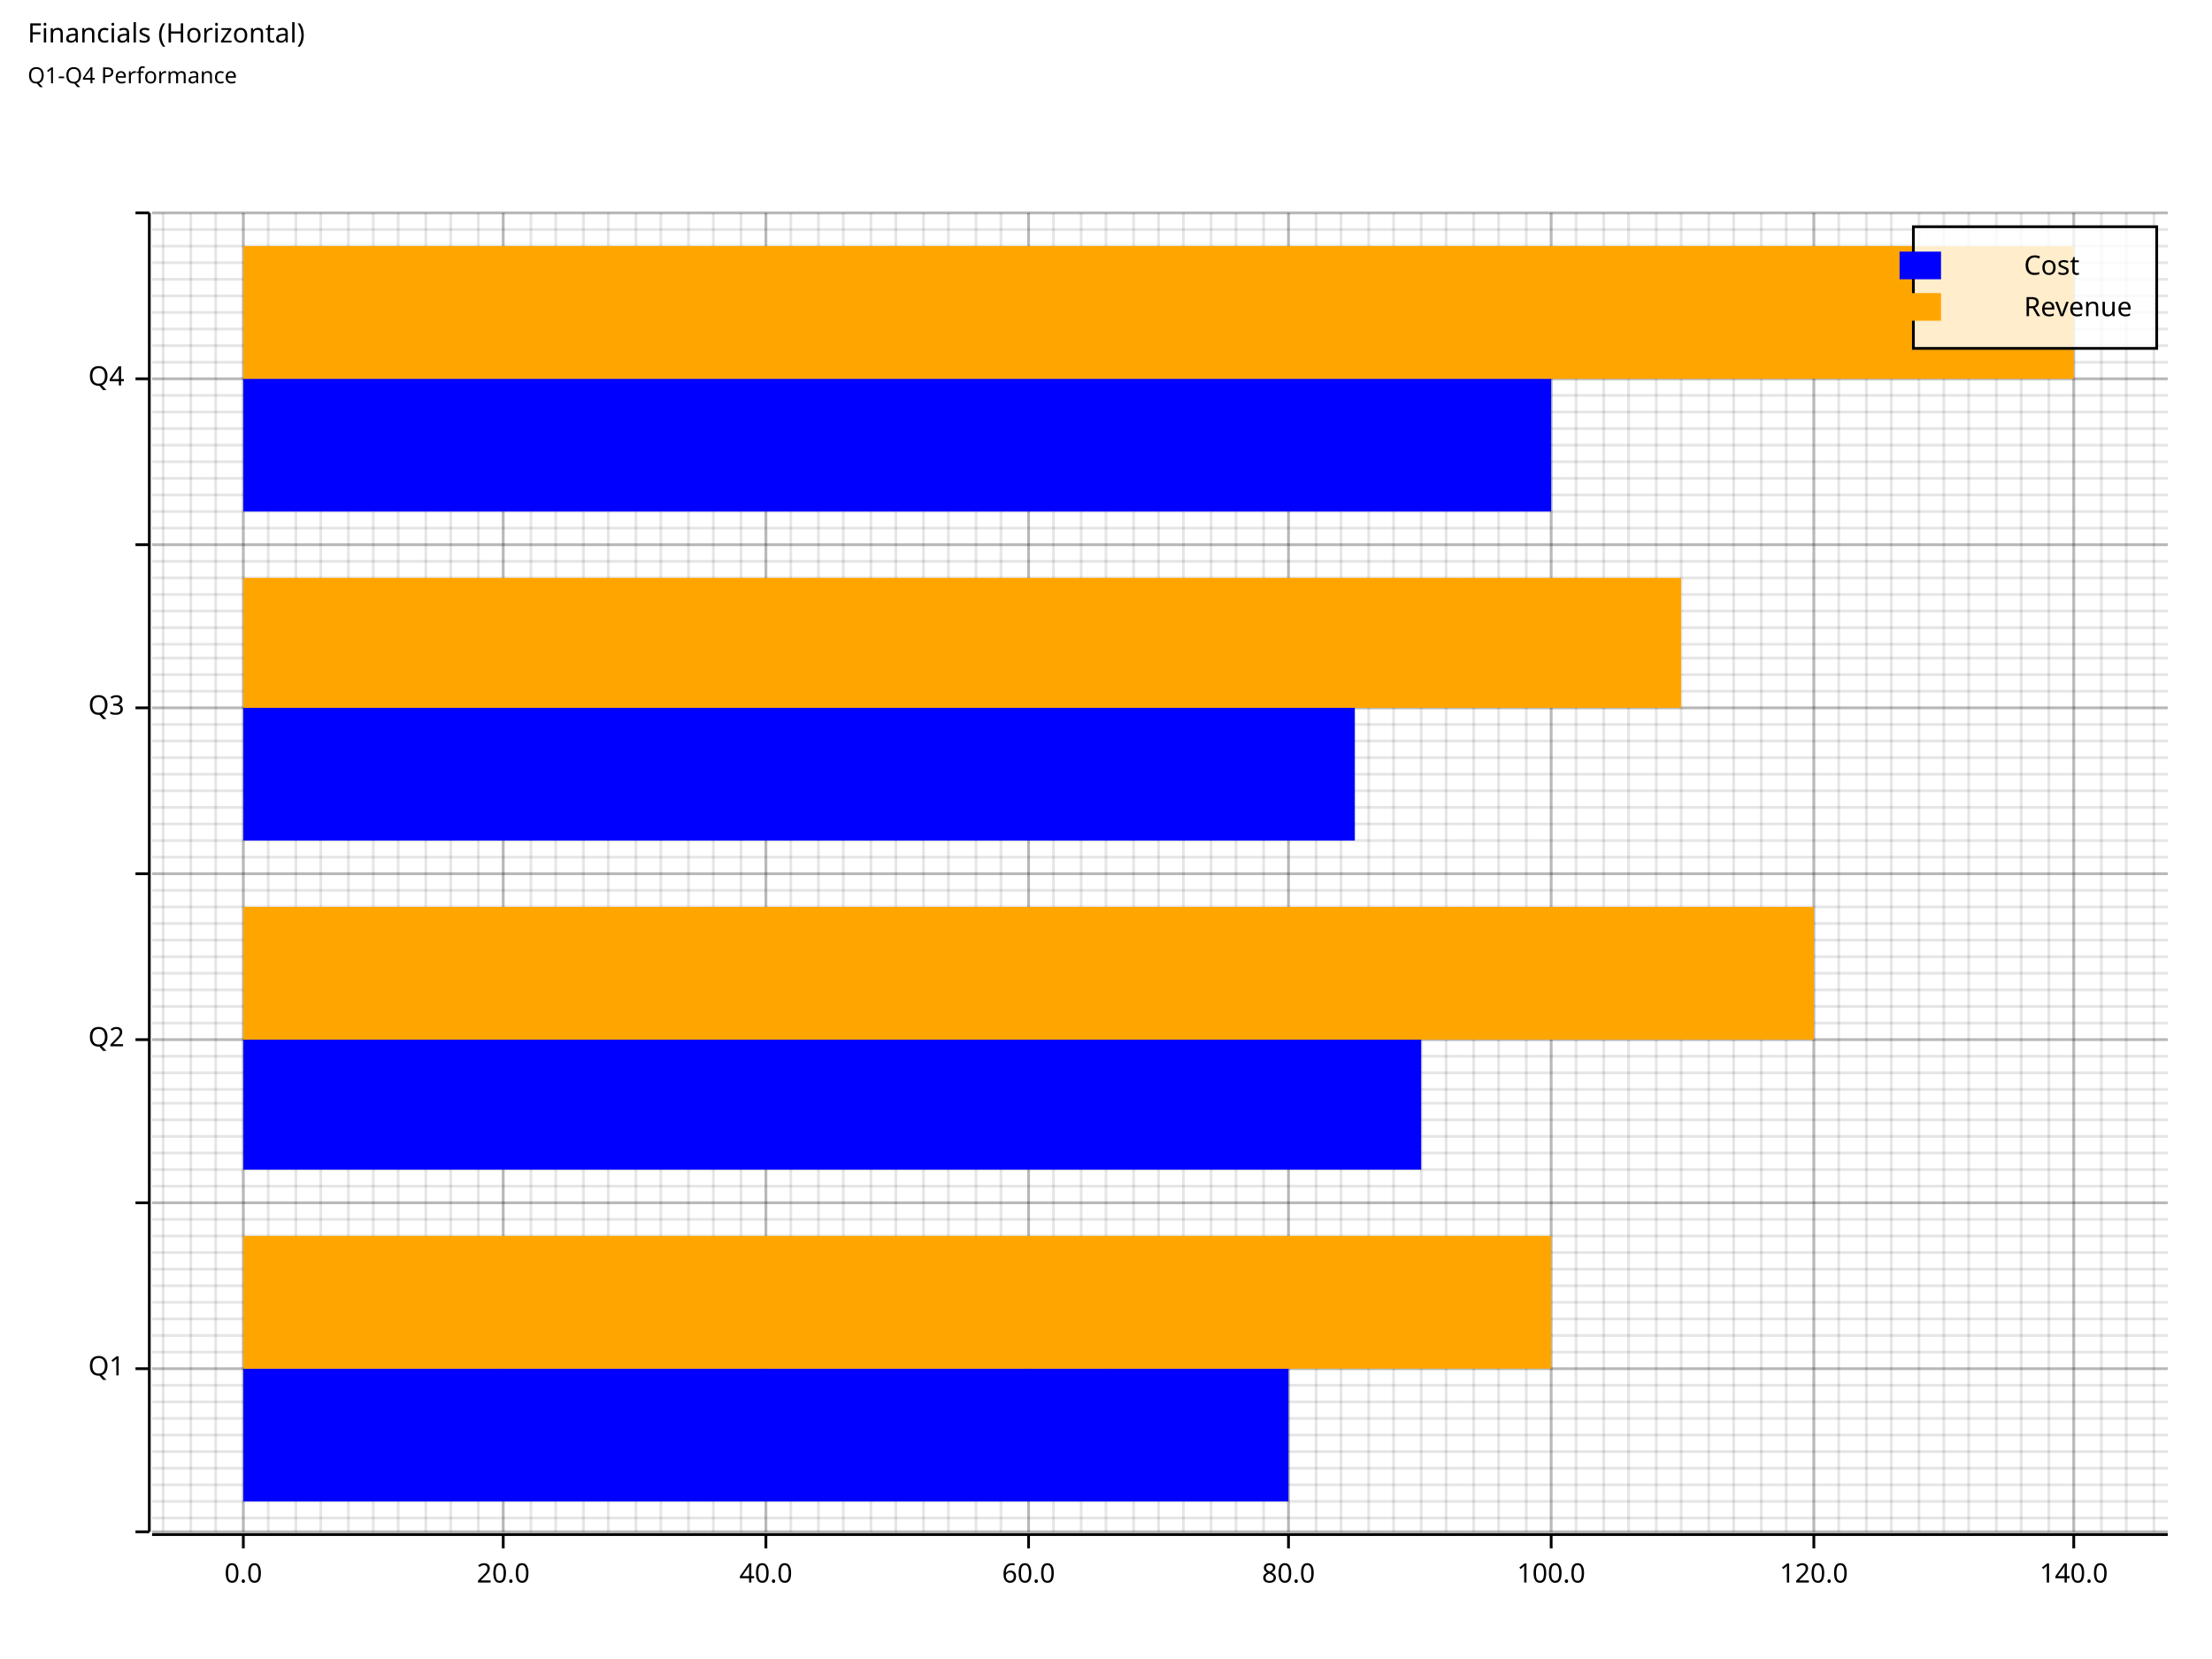
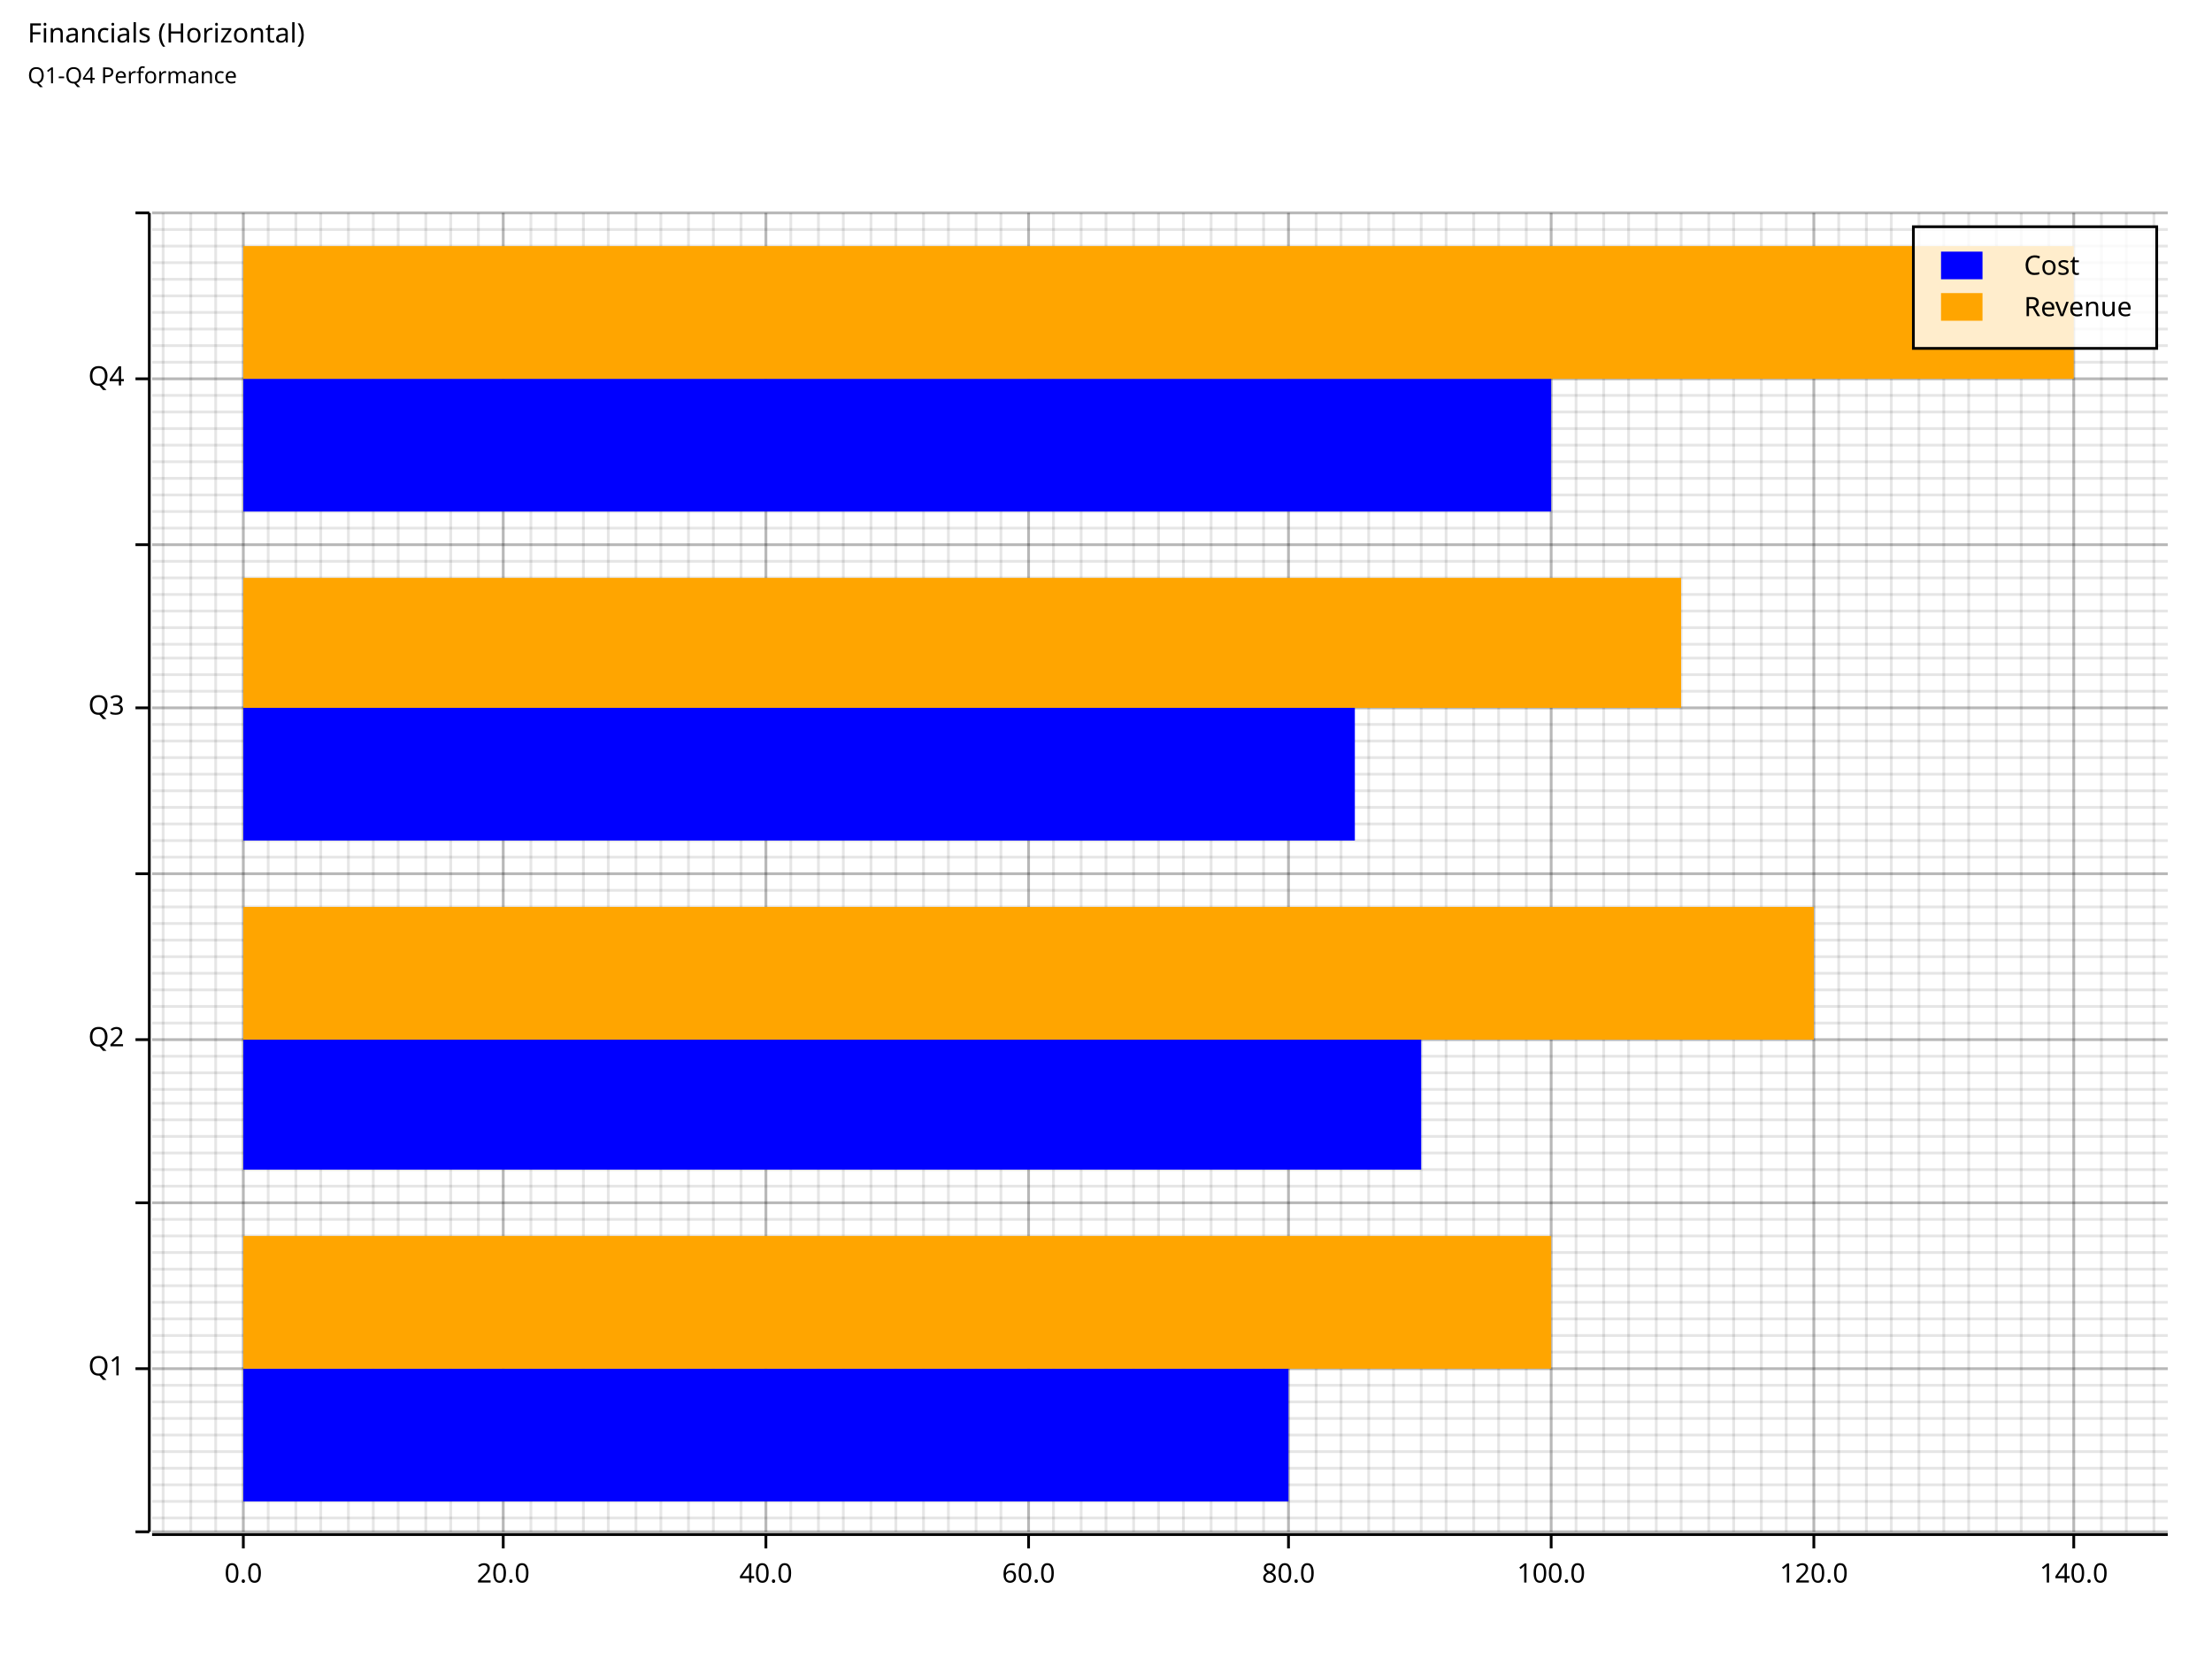
<svg xmlns="http://www.w3.org/2000/svg" width="800" height="600" viewBox="0 0 800 600">
  <rect x="0" y="0" width="800" height="600" opacity="1" fill="#FFFFFF" stroke="none" />
  <text x="10" y="8" dy="0.76em" text-anchor="start" font-family="sans-serif" font-size="9.677" opacity="1" fill="#000000">
Financials (Horizontal)
</text>
  <text x="10" y="24" dy="0.76em" text-anchor="start" font-family="sans-serif" font-size="8.065" opacity="1" fill="#000000">
Q1-Q4 Performance
</text>
  <text x="400" y="60" dy="0.76em" text-anchor="middle" font-family="sans-serif" font-size="12.097" opacity="1" fill="#000000">

</text>
  <line opacity="0.1" stroke="#000000" stroke-width="1" x1="59" y1="554" x2="59" y2="77" />
  <line opacity="0.1" stroke="#000000" stroke-width="1" x1="69" y1="554" x2="69" y2="77" />
  <line opacity="0.1" stroke="#000000" stroke-width="1" x1="78" y1="554" x2="78" y2="77" />
  <line opacity="0.1" stroke="#000000" stroke-width="1" x1="88" y1="554" x2="88" y2="77" />
  <line opacity="0.1" stroke="#000000" stroke-width="1" x1="97" y1="554" x2="97" y2="77" />
  <line opacity="0.1" stroke="#000000" stroke-width="1" x1="107" y1="554" x2="107" y2="77" />
  <line opacity="0.1" stroke="#000000" stroke-width="1" x1="116" y1="554" x2="116" y2="77" />
  <line opacity="0.1" stroke="#000000" stroke-width="1" x1="126" y1="554" x2="126" y2="77" />
  <line opacity="0.1" stroke="#000000" stroke-width="1" x1="135" y1="554" x2="135" y2="77" />
  <line opacity="0.1" stroke="#000000" stroke-width="1" x1="144" y1="554" x2="144" y2="77" />
  <line opacity="0.1" stroke="#000000" stroke-width="1" x1="154" y1="554" x2="154" y2="77" />
  <line opacity="0.1" stroke="#000000" stroke-width="1" x1="163" y1="554" x2="163" y2="77" />
  <line opacity="0.1" stroke="#000000" stroke-width="1" x1="173" y1="554" x2="173" y2="77" />
  <line opacity="0.1" stroke="#000000" stroke-width="1" x1="182" y1="554" x2="182" y2="77" />
  <line opacity="0.1" stroke="#000000" stroke-width="1" x1="192" y1="554" x2="192" y2="77" />
  <line opacity="0.1" stroke="#000000" stroke-width="1" x1="201" y1="554" x2="201" y2="77" />
  <line opacity="0.1" stroke="#000000" stroke-width="1" x1="211" y1="554" x2="211" y2="77" />
  <line opacity="0.1" stroke="#000000" stroke-width="1" x1="220" y1="554" x2="220" y2="77" />
  <line opacity="0.1" stroke="#000000" stroke-width="1" x1="230" y1="554" x2="230" y2="77" />
  <line opacity="0.1" stroke="#000000" stroke-width="1" x1="239" y1="554" x2="239" y2="77" />
  <line opacity="0.1" stroke="#000000" stroke-width="1" x1="249" y1="554" x2="249" y2="77" />
  <line opacity="0.1" stroke="#000000" stroke-width="1" x1="258" y1="554" x2="258" y2="77" />
  <line opacity="0.1" stroke="#000000" stroke-width="1" x1="268" y1="554" x2="268" y2="77" />
  <line opacity="0.1" stroke="#000000" stroke-width="1" x1="277" y1="554" x2="277" y2="77" />
  <line opacity="0.1" stroke="#000000" stroke-width="1" x1="286" y1="554" x2="286" y2="77" />
  <line opacity="0.1" stroke="#000000" stroke-width="1" x1="296" y1="554" x2="296" y2="77" />
  <line opacity="0.1" stroke="#000000" stroke-width="1" x1="305" y1="554" x2="305" y2="77" />
  <line opacity="0.1" stroke="#000000" stroke-width="1" x1="315" y1="554" x2="315" y2="77" />
  <line opacity="0.1" stroke="#000000" stroke-width="1" x1="324" y1="554" x2="324" y2="77" />
  <line opacity="0.1" stroke="#000000" stroke-width="1" x1="334" y1="554" x2="334" y2="77" />
  <line opacity="0.1" stroke="#000000" stroke-width="1" x1="343" y1="554" x2="343" y2="77" />
  <line opacity="0.1" stroke="#000000" stroke-width="1" x1="353" y1="554" x2="353" y2="77" />
  <line opacity="0.1" stroke="#000000" stroke-width="1" x1="362" y1="554" x2="362" y2="77" />
  <line opacity="0.1" stroke="#000000" stroke-width="1" x1="372" y1="554" x2="372" y2="77" />
  <line opacity="0.1" stroke="#000000" stroke-width="1" x1="381" y1="554" x2="381" y2="77" />
  <line opacity="0.1" stroke="#000000" stroke-width="1" x1="391" y1="554" x2="391" y2="77" />
  <line opacity="0.1" stroke="#000000" stroke-width="1" x1="400" y1="554" x2="400" y2="77" />
  <line opacity="0.1" stroke="#000000" stroke-width="1" x1="410" y1="554" x2="410" y2="77" />
  <line opacity="0.1" stroke="#000000" stroke-width="1" x1="419" y1="554" x2="419" y2="77" />
  <line opacity="0.1" stroke="#000000" stroke-width="1" x1="428" y1="554" x2="428" y2="77" />
  <line opacity="0.1" stroke="#000000" stroke-width="1" x1="438" y1="554" x2="438" y2="77" />
  <line opacity="0.1" stroke="#000000" stroke-width="1" x1="447" y1="554" x2="447" y2="77" />
  <line opacity="0.1" stroke="#000000" stroke-width="1" x1="457" y1="554" x2="457" y2="77" />
  <line opacity="0.1" stroke="#000000" stroke-width="1" x1="466" y1="554" x2="466" y2="77" />
  <line opacity="0.1" stroke="#000000" stroke-width="1" x1="476" y1="554" x2="476" y2="77" />
  <line opacity="0.1" stroke="#000000" stroke-width="1" x1="485" y1="554" x2="485" y2="77" />
  <line opacity="0.1" stroke="#000000" stroke-width="1" x1="495" y1="554" x2="495" y2="77" />
  <line opacity="0.1" stroke="#000000" stroke-width="1" x1="504" y1="554" x2="504" y2="77" />
  <line opacity="0.1" stroke="#000000" stroke-width="1" x1="514" y1="554" x2="514" y2="77" />
  <line opacity="0.1" stroke="#000000" stroke-width="1" x1="523" y1="554" x2="523" y2="77" />
  <line opacity="0.1" stroke="#000000" stroke-width="1" x1="533" y1="554" x2="533" y2="77" />
  <line opacity="0.1" stroke="#000000" stroke-width="1" x1="542" y1="554" x2="542" y2="77" />
  <line opacity="0.1" stroke="#000000" stroke-width="1" x1="552" y1="554" x2="552" y2="77" />
  <line opacity="0.1" stroke="#000000" stroke-width="1" x1="561" y1="554" x2="561" y2="77" />
  <line opacity="0.1" stroke="#000000" stroke-width="1" x1="570" y1="554" x2="570" y2="77" />
  <line opacity="0.1" stroke="#000000" stroke-width="1" x1="580" y1="554" x2="580" y2="77" />
  <line opacity="0.1" stroke="#000000" stroke-width="1" x1="589" y1="554" x2="589" y2="77" />
  <line opacity="0.1" stroke="#000000" stroke-width="1" x1="599" y1="554" x2="599" y2="77" />
  <line opacity="0.1" stroke="#000000" stroke-width="1" x1="608" y1="554" x2="608" y2="77" />
  <line opacity="0.1" stroke="#000000" stroke-width="1" x1="618" y1="554" x2="618" y2="77" />
  <line opacity="0.1" stroke="#000000" stroke-width="1" x1="627" y1="554" x2="627" y2="77" />
  <line opacity="0.1" stroke="#000000" stroke-width="1" x1="637" y1="554" x2="637" y2="77" />
  <line opacity="0.1" stroke="#000000" stroke-width="1" x1="646" y1="554" x2="646" y2="77" />
  <line opacity="0.1" stroke="#000000" stroke-width="1" x1="656" y1="554" x2="656" y2="77" />
  <line opacity="0.1" stroke="#000000" stroke-width="1" x1="665" y1="554" x2="665" y2="77" />
  <line opacity="0.1" stroke="#000000" stroke-width="1" x1="675" y1="554" x2="675" y2="77" />
  <line opacity="0.1" stroke="#000000" stroke-width="1" x1="684" y1="554" x2="684" y2="77" />
  <line opacity="0.1" stroke="#000000" stroke-width="1" x1="694" y1="554" x2="694" y2="77" />
  <line opacity="0.1" stroke="#000000" stroke-width="1" x1="703" y1="554" x2="703" y2="77" />
  <line opacity="0.1" stroke="#000000" stroke-width="1" x1="712" y1="554" x2="712" y2="77" />
  <line opacity="0.1" stroke="#000000" stroke-width="1" x1="722" y1="554" x2="722" y2="77" />
  <line opacity="0.1" stroke="#000000" stroke-width="1" x1="731" y1="554" x2="731" y2="77" />
  <line opacity="0.1" stroke="#000000" stroke-width="1" x1="741" y1="554" x2="741" y2="77" />
  <line opacity="0.1" stroke="#000000" stroke-width="1" x1="750" y1="554" x2="750" y2="77" />
  <line opacity="0.1" stroke="#000000" stroke-width="1" x1="760" y1="554" x2="760" y2="77" />
  <line opacity="0.1" stroke="#000000" stroke-width="1" x1="769" y1="554" x2="769" y2="77" />
  <line opacity="0.1" stroke="#000000" stroke-width="1" x1="779" y1="554" x2="779" y2="77" />
  <line opacity="0.1" stroke="#000000" stroke-width="1" x1="55" y1="554" x2="784" y2="554" />
  <line opacity="0.1" stroke="#000000" stroke-width="1" x1="55" y1="549" x2="784" y2="549" />
  <line opacity="0.1" stroke="#000000" stroke-width="1" x1="55" y1="543" x2="784" y2="543" />
  <line opacity="0.1" stroke="#000000" stroke-width="1" x1="55" y1="537" x2="784" y2="537" />
  <line opacity="0.1" stroke="#000000" stroke-width="1" x1="55" y1="531" x2="784" y2="531" />
  <line opacity="0.1" stroke="#000000" stroke-width="1" x1="55" y1="525" x2="784" y2="525" />
  <line opacity="0.1" stroke="#000000" stroke-width="1" x1="55" y1="519" x2="784" y2="519" />
  <line opacity="0.1" stroke="#000000" stroke-width="1" x1="55" y1="513" x2="784" y2="513" />
  <line opacity="0.1" stroke="#000000" stroke-width="1" x1="55" y1="507" x2="784" y2="507" />
  <line opacity="0.1" stroke="#000000" stroke-width="1" x1="55" y1="501" x2="784" y2="501" />
  <line opacity="0.1" stroke="#000000" stroke-width="1" x1="55" y1="495" x2="784" y2="495" />
  <line opacity="0.1" stroke="#000000" stroke-width="1" x1="55" y1="489" x2="784" y2="489" />
  <line opacity="0.1" stroke="#000000" stroke-width="1" x1="55" y1="483" x2="784" y2="483" />
  <line opacity="0.1" stroke="#000000" stroke-width="1" x1="55" y1="477" x2="784" y2="477" />
  <line opacity="0.1" stroke="#000000" stroke-width="1" x1="55" y1="471" x2="784" y2="471" />
  <line opacity="0.1" stroke="#000000" stroke-width="1" x1="55" y1="465" x2="784" y2="465" />
  <line opacity="0.1" stroke="#000000" stroke-width="1" x1="55" y1="459" x2="784" y2="459" />
  <line opacity="0.1" stroke="#000000" stroke-width="1" x1="55" y1="453" x2="784" y2="453" />
  <line opacity="0.1" stroke="#000000" stroke-width="1" x1="55" y1="447" x2="784" y2="447" />
  <line opacity="0.1" stroke="#000000" stroke-width="1" x1="55" y1="441" x2="784" y2="441" />
  <line opacity="0.1" stroke="#000000" stroke-width="1" x1="55" y1="435" x2="784" y2="435" />
  <line opacity="0.1" stroke="#000000" stroke-width="1" x1="55" y1="429" x2="784" y2="429" />
  <line opacity="0.1" stroke="#000000" stroke-width="1" x1="55" y1="423" x2="784" y2="423" />
  <line opacity="0.1" stroke="#000000" stroke-width="1" x1="55" y1="417" x2="784" y2="417" />
  <line opacity="0.1" stroke="#000000" stroke-width="1" x1="55" y1="411" x2="784" y2="411" />
  <line opacity="0.1" stroke="#000000" stroke-width="1" x1="55" y1="405" x2="784" y2="405" />
  <line opacity="0.1" stroke="#000000" stroke-width="1" x1="55" y1="399" x2="784" y2="399" />
  <line opacity="0.1" stroke="#000000" stroke-width="1" x1="55" y1="394" x2="784" y2="394" />
  <line opacity="0.1" stroke="#000000" stroke-width="1" x1="55" y1="388" x2="784" y2="388" />
  <line opacity="0.1" stroke="#000000" stroke-width="1" x1="55" y1="382" x2="784" y2="382" />
  <line opacity="0.1" stroke="#000000" stroke-width="1" x1="55" y1="376" x2="784" y2="376" />
  <line opacity="0.1" stroke="#000000" stroke-width="1" x1="55" y1="370" x2="784" y2="370" />
  <line opacity="0.1" stroke="#000000" stroke-width="1" x1="55" y1="364" x2="784" y2="364" />
  <line opacity="0.1" stroke="#000000" stroke-width="1" x1="55" y1="358" x2="784" y2="358" />
  <line opacity="0.1" stroke="#000000" stroke-width="1" x1="55" y1="352" x2="784" y2="352" />
  <line opacity="0.1" stroke="#000000" stroke-width="1" x1="55" y1="346" x2="784" y2="346" />
  <line opacity="0.1" stroke="#000000" stroke-width="1" x1="55" y1="340" x2="784" y2="340" />
  <line opacity="0.1" stroke="#000000" stroke-width="1" x1="55" y1="334" x2="784" y2="334" />
  <line opacity="0.1" stroke="#000000" stroke-width="1" x1="55" y1="328" x2="784" y2="328" />
  <line opacity="0.1" stroke="#000000" stroke-width="1" x1="55" y1="322" x2="784" y2="322" />
  <line opacity="0.1" stroke="#000000" stroke-width="1" x1="55" y1="316" x2="784" y2="316" />
  <line opacity="0.1" stroke="#000000" stroke-width="1" x1="55" y1="310" x2="784" y2="310" />
  <line opacity="0.1" stroke="#000000" stroke-width="1" x1="55" y1="304" x2="784" y2="304" />
  <line opacity="0.1" stroke="#000000" stroke-width="1" x1="55" y1="298" x2="784" y2="298" />
  <line opacity="0.1" stroke="#000000" stroke-width="1" x1="55" y1="292" x2="784" y2="292" />
  <line opacity="0.1" stroke="#000000" stroke-width="1" x1="55" y1="286" x2="784" y2="286" />
  <line opacity="0.1" stroke="#000000" stroke-width="1" x1="55" y1="280" x2="784" y2="280" />
  <line opacity="0.1" stroke="#000000" stroke-width="1" x1="55" y1="274" x2="784" y2="274" />
  <line opacity="0.1" stroke="#000000" stroke-width="1" x1="55" y1="268" x2="784" y2="268" />
  <line opacity="0.1" stroke="#000000" stroke-width="1" x1="55" y1="262" x2="784" y2="262" />
  <line opacity="0.1" stroke="#000000" stroke-width="1" x1="55" y1="256" x2="784" y2="256" />
  <line opacity="0.1" stroke="#000000" stroke-width="1" x1="55" y1="250" x2="784" y2="250" />
  <line opacity="0.1" stroke="#000000" stroke-width="1" x1="55" y1="244" x2="784" y2="244" />
  <line opacity="0.1" stroke="#000000" stroke-width="1" x1="55" y1="238" x2="784" y2="238" />
  <line opacity="0.1" stroke="#000000" stroke-width="1" x1="55" y1="233" x2="784" y2="233" />
  <line opacity="0.1" stroke="#000000" stroke-width="1" x1="55" y1="227" x2="784" y2="227" />
  <line opacity="0.1" stroke="#000000" stroke-width="1" x1="55" y1="221" x2="784" y2="221" />
  <line opacity="0.1" stroke="#000000" stroke-width="1" x1="55" y1="215" x2="784" y2="215" />
  <line opacity="0.1" stroke="#000000" stroke-width="1" x1="55" y1="209" x2="784" y2="209" />
  <line opacity="0.1" stroke="#000000" stroke-width="1" x1="55" y1="203" x2="784" y2="203" />
  <line opacity="0.1" stroke="#000000" stroke-width="1" x1="55" y1="197" x2="784" y2="197" />
  <line opacity="0.1" stroke="#000000" stroke-width="1" x1="55" y1="191" x2="784" y2="191" />
  <line opacity="0.1" stroke="#000000" stroke-width="1" x1="55" y1="185" x2="784" y2="185" />
  <line opacity="0.1" stroke="#000000" stroke-width="1" x1="55" y1="179" x2="784" y2="179" />
  <line opacity="0.1" stroke="#000000" stroke-width="1" x1="55" y1="173" x2="784" y2="173" />
  <line opacity="0.1" stroke="#000000" stroke-width="1" x1="55" y1="167" x2="784" y2="167" />
  <line opacity="0.1" stroke="#000000" stroke-width="1" x1="55" y1="161" x2="784" y2="161" />
  <line opacity="0.1" stroke="#000000" stroke-width="1" x1="55" y1="155" x2="784" y2="155" />
  <line opacity="0.1" stroke="#000000" stroke-width="1" x1="55" y1="149" x2="784" y2="149" />
  <line opacity="0.1" stroke="#000000" stroke-width="1" x1="55" y1="143" x2="784" y2="143" />
  <line opacity="0.1" stroke="#000000" stroke-width="1" x1="55" y1="137" x2="784" y2="137" />
  <line opacity="0.1" stroke="#000000" stroke-width="1" x1="55" y1="131" x2="784" y2="131" />
  <line opacity="0.1" stroke="#000000" stroke-width="1" x1="55" y1="125" x2="784" y2="125" />
  <line opacity="0.1" stroke="#000000" stroke-width="1" x1="55" y1="119" x2="784" y2="119" />
  <line opacity="0.1" stroke="#000000" stroke-width="1" x1="55" y1="113" x2="784" y2="113" />
  <line opacity="0.1" stroke="#000000" stroke-width="1" x1="55" y1="107" x2="784" y2="107" />
  <line opacity="0.1" stroke="#000000" stroke-width="1" x1="55" y1="101" x2="784" y2="101" />
  <line opacity="0.1" stroke="#000000" stroke-width="1" x1="55" y1="95" x2="784" y2="95" />
  <line opacity="0.1" stroke="#000000" stroke-width="1" x1="55" y1="89" x2="784" y2="89" />
  <line opacity="0.1" stroke="#000000" stroke-width="1" x1="55" y1="83" x2="784" y2="83" />
  <line opacity="0.1" stroke="#000000" stroke-width="1" x1="55" y1="77" x2="784" y2="77" />
  <line opacity="0.2" stroke="#000000" stroke-width="1" x1="88" y1="554" x2="88" y2="77" />
  <line opacity="0.2" stroke="#000000" stroke-width="1" x1="182" y1="554" x2="182" y2="77" />
  <line opacity="0.2" stroke="#000000" stroke-width="1" x1="277" y1="554" x2="277" y2="77" />
  <line opacity="0.2" stroke="#000000" stroke-width="1" x1="372" y1="554" x2="372" y2="77" />
  <line opacity="0.2" stroke="#000000" stroke-width="1" x1="466" y1="554" x2="466" y2="77" />
  <line opacity="0.2" stroke="#000000" stroke-width="1" x1="561" y1="554" x2="561" y2="77" />
  <line opacity="0.2" stroke="#000000" stroke-width="1" x1="656" y1="554" x2="656" y2="77" />
  <line opacity="0.2" stroke="#000000" stroke-width="1" x1="750" y1="554" x2="750" y2="77" />
  <line opacity="0.2" stroke="#000000" stroke-width="1" x1="55" y1="554" x2="784" y2="554" />
  <line opacity="0.2" stroke="#000000" stroke-width="1" x1="55" y1="495" x2="784" y2="495" />
  <line opacity="0.2" stroke="#000000" stroke-width="1" x1="55" y1="435" x2="784" y2="435" />
  <line opacity="0.2" stroke="#000000" stroke-width="1" x1="55" y1="376" x2="784" y2="376" />
  <line opacity="0.2" stroke="#000000" stroke-width="1" x1="55" y1="316" x2="784" y2="316" />
  <line opacity="0.2" stroke="#000000" stroke-width="1" x1="55" y1="256" x2="784" y2="256" />
  <line opacity="0.2" stroke="#000000" stroke-width="1" x1="55" y1="197" x2="784" y2="197" />
  <line opacity="0.2" stroke="#000000" stroke-width="1" x1="55" y1="137" x2="784" y2="137" />
  <line opacity="0.2" stroke="#000000" stroke-width="1" x1="55" y1="77" x2="784" y2="77" />
  <polyline fill="none" opacity="1" stroke="#000000" stroke-width="1" points="54,77 54,554 " />
  <text x="45" y="554" dy="0.5ex" text-anchor="end" font-family="sans-serif" font-size="9.677" opacity="1" fill="#000000">

</text>
  <polyline fill="none" opacity="1" stroke="#000000" stroke-width="1" points="49,554 54,554 " />
  <text x="45" y="495" dy="0.5ex" text-anchor="end" font-family="sans-serif" font-size="9.677" opacity="1" fill="#000000">
Q1
</text>
  <polyline fill="none" opacity="1" stroke="#000000" stroke-width="1" points="49,495 54,495 " />
  <text x="45" y="435" dy="0.5ex" text-anchor="end" font-family="sans-serif" font-size="9.677" opacity="1" fill="#000000">

</text>
  <polyline fill="none" opacity="1" stroke="#000000" stroke-width="1" points="49,435 54,435 " />
  <text x="45" y="376" dy="0.5ex" text-anchor="end" font-family="sans-serif" font-size="9.677" opacity="1" fill="#000000">
Q2
</text>
  <polyline fill="none" opacity="1" stroke="#000000" stroke-width="1" points="49,376 54,376 " />
  <text x="45" y="316" dy="0.5ex" text-anchor="end" font-family="sans-serif" font-size="9.677" opacity="1" fill="#000000">

</text>
  <polyline fill="none" opacity="1" stroke="#000000" stroke-width="1" points="49,316 54,316 " />
  <text x="45" y="256" dy="0.5ex" text-anchor="end" font-family="sans-serif" font-size="9.677" opacity="1" fill="#000000">
Q3
</text>
  <polyline fill="none" opacity="1" stroke="#000000" stroke-width="1" points="49,256 54,256 " />
  <text x="45" y="197" dy="0.5ex" text-anchor="end" font-family="sans-serif" font-size="9.677" opacity="1" fill="#000000">

</text>
  <polyline fill="none" opacity="1" stroke="#000000" stroke-width="1" points="49,197 54,197 " />
  <text x="45" y="137" dy="0.5ex" text-anchor="end" font-family="sans-serif" font-size="9.677" opacity="1" fill="#000000">
Q4
</text>
  <polyline fill="none" opacity="1" stroke="#000000" stroke-width="1" points="49,137 54,137 " />
  <text x="45" y="77" dy="0.5ex" text-anchor="end" font-family="sans-serif" font-size="9.677" opacity="1" fill="#000000">

</text>
  <polyline fill="none" opacity="1" stroke="#000000" stroke-width="1" points="49,77 54,77 " />
  <polyline fill="none" opacity="1" stroke="#000000" stroke-width="1" points="55,555 784,555 " />
  <text x="88" y="565" dy="0.76em" text-anchor="middle" font-family="sans-serif" font-size="9.677" opacity="1" fill="#000000">
0.0
</text>
  <polyline fill="none" opacity="1" stroke="#000000" stroke-width="1" points="88,555 88,560 " />
  <text x="182" y="565" dy="0.76em" text-anchor="middle" font-family="sans-serif" font-size="9.677" opacity="1" fill="#000000">
20.0
</text>
  <polyline fill="none" opacity="1" stroke="#000000" stroke-width="1" points="182,555 182,560 " />
  <text x="277" y="565" dy="0.76em" text-anchor="middle" font-family="sans-serif" font-size="9.677" opacity="1" fill="#000000">
40.0
</text>
  <polyline fill="none" opacity="1" stroke="#000000" stroke-width="1" points="277,555 277,560 " />
  <text x="372" y="565" dy="0.76em" text-anchor="middle" font-family="sans-serif" font-size="9.677" opacity="1" fill="#000000">
60.0
</text>
  <polyline fill="none" opacity="1" stroke="#000000" stroke-width="1" points="372,555 372,560 " />
  <text x="466" y="565" dy="0.76em" text-anchor="middle" font-family="sans-serif" font-size="9.677" opacity="1" fill="#000000">
80.0
</text>
  <polyline fill="none" opacity="1" stroke="#000000" stroke-width="1" points="466,555 466,560 " />
  <text x="561" y="565" dy="0.76em" text-anchor="middle" font-family="sans-serif" font-size="9.677" opacity="1" fill="#000000">
100.0
</text>
  <polyline fill="none" opacity="1" stroke="#000000" stroke-width="1" points="561,555 561,560 " />
  <text x="656" y="565" dy="0.76em" text-anchor="middle" font-family="sans-serif" font-size="9.677" opacity="1" fill="#000000">
120.0
</text>
  <polyline fill="none" opacity="1" stroke="#000000" stroke-width="1" points="656,555 656,560 " />
  <text x="750" y="565" dy="0.76em" text-anchor="middle" font-family="sans-serif" font-size="9.677" opacity="1" fill="#000000">
140.0
</text>
  <polyline fill="none" opacity="1" stroke="#000000" stroke-width="1" points="750,555 750,560 " />
  <rect x="88" y="495" width="378" height="48" opacity="1" fill="#0000FF" stroke="none" />
  <rect x="88" y="376" width="426" height="47" opacity="1" fill="#0000FF" stroke="none" />
  <rect x="88" y="256" width="402" height="48" opacity="1" fill="#0000FF" stroke="none" />
  <rect x="88" y="137" width="473" height="48" opacity="1" fill="#0000FF" stroke="none" />
  <rect x="88" y="447" width="473" height="48" opacity="1" fill="#FFA500" stroke="none" />
  <rect x="88" y="328" width="568" height="48" opacity="1" fill="#FFA500" stroke="none" />
  <rect x="88" y="209" width="520" height="47" opacity="1" fill="#FFA500" stroke="none" />
  <rect x="88" y="89" width="662" height="48" opacity="1" fill="#FFA500" stroke="none" />
  <rect x="692" y="82" width="88" height="44" opacity="0.8" fill="#FFFFFF" stroke="none" />
  <rect x="692" y="82" width="88" height="44" opacity="1" fill="none" stroke="#000000" />
  <text x="732" y="92" dy="0.76em" text-anchor="start" font-family="sans-serif" font-size="9.677" opacity="1" fill="#000000">
Cost
</text>
  <text x="732" y="107" dy="0.76em" text-anchor="start" font-family="sans-serif" font-size="9.677" opacity="1" fill="#000000">
Revenue
</text>
-   <rect x="687" y="91" width="15" height="10" opacity="1" fill="#0000FF" stroke="none" />
-   <rect x="687" y="106" width="15" height="10" opacity="1" fill="#FFA500" stroke="none" />
+   <rect x="702" y="91" width="15" height="10" opacity="1" fill="#0000FF" stroke="none" />
+   <rect x="702" y="106" width="15" height="10" opacity="1" fill="#FFA500" stroke="none" />
</svg>
